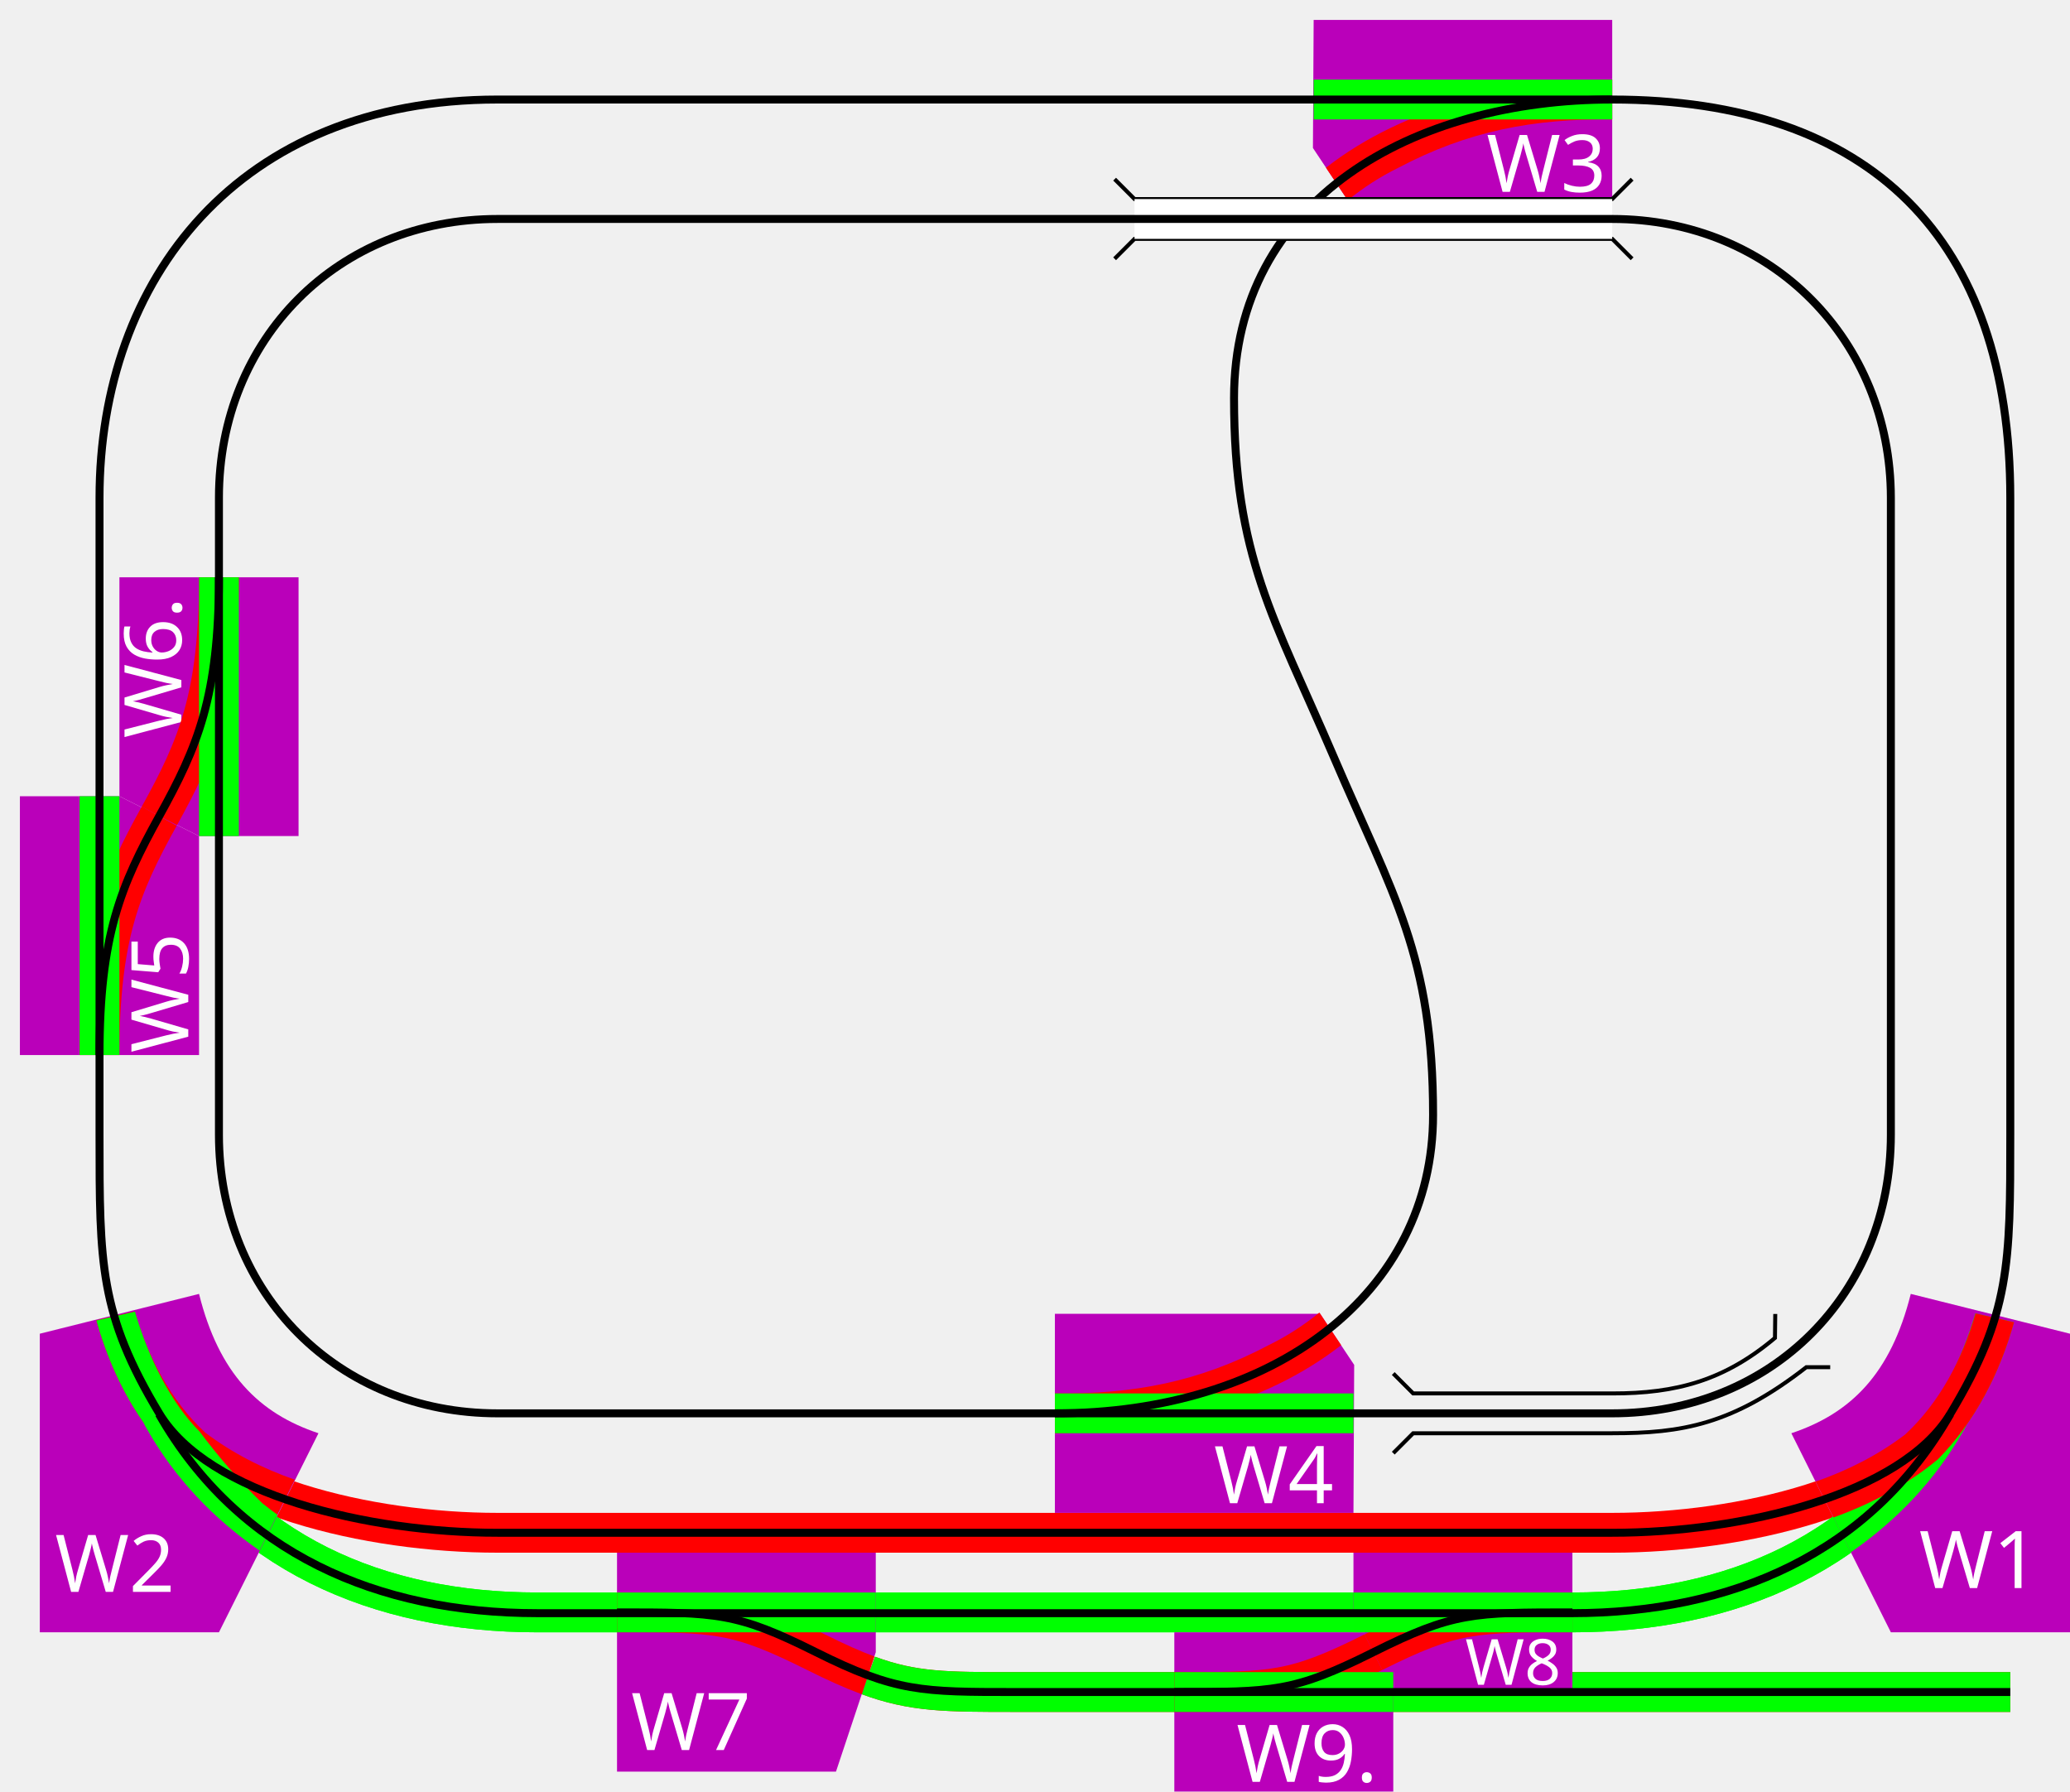
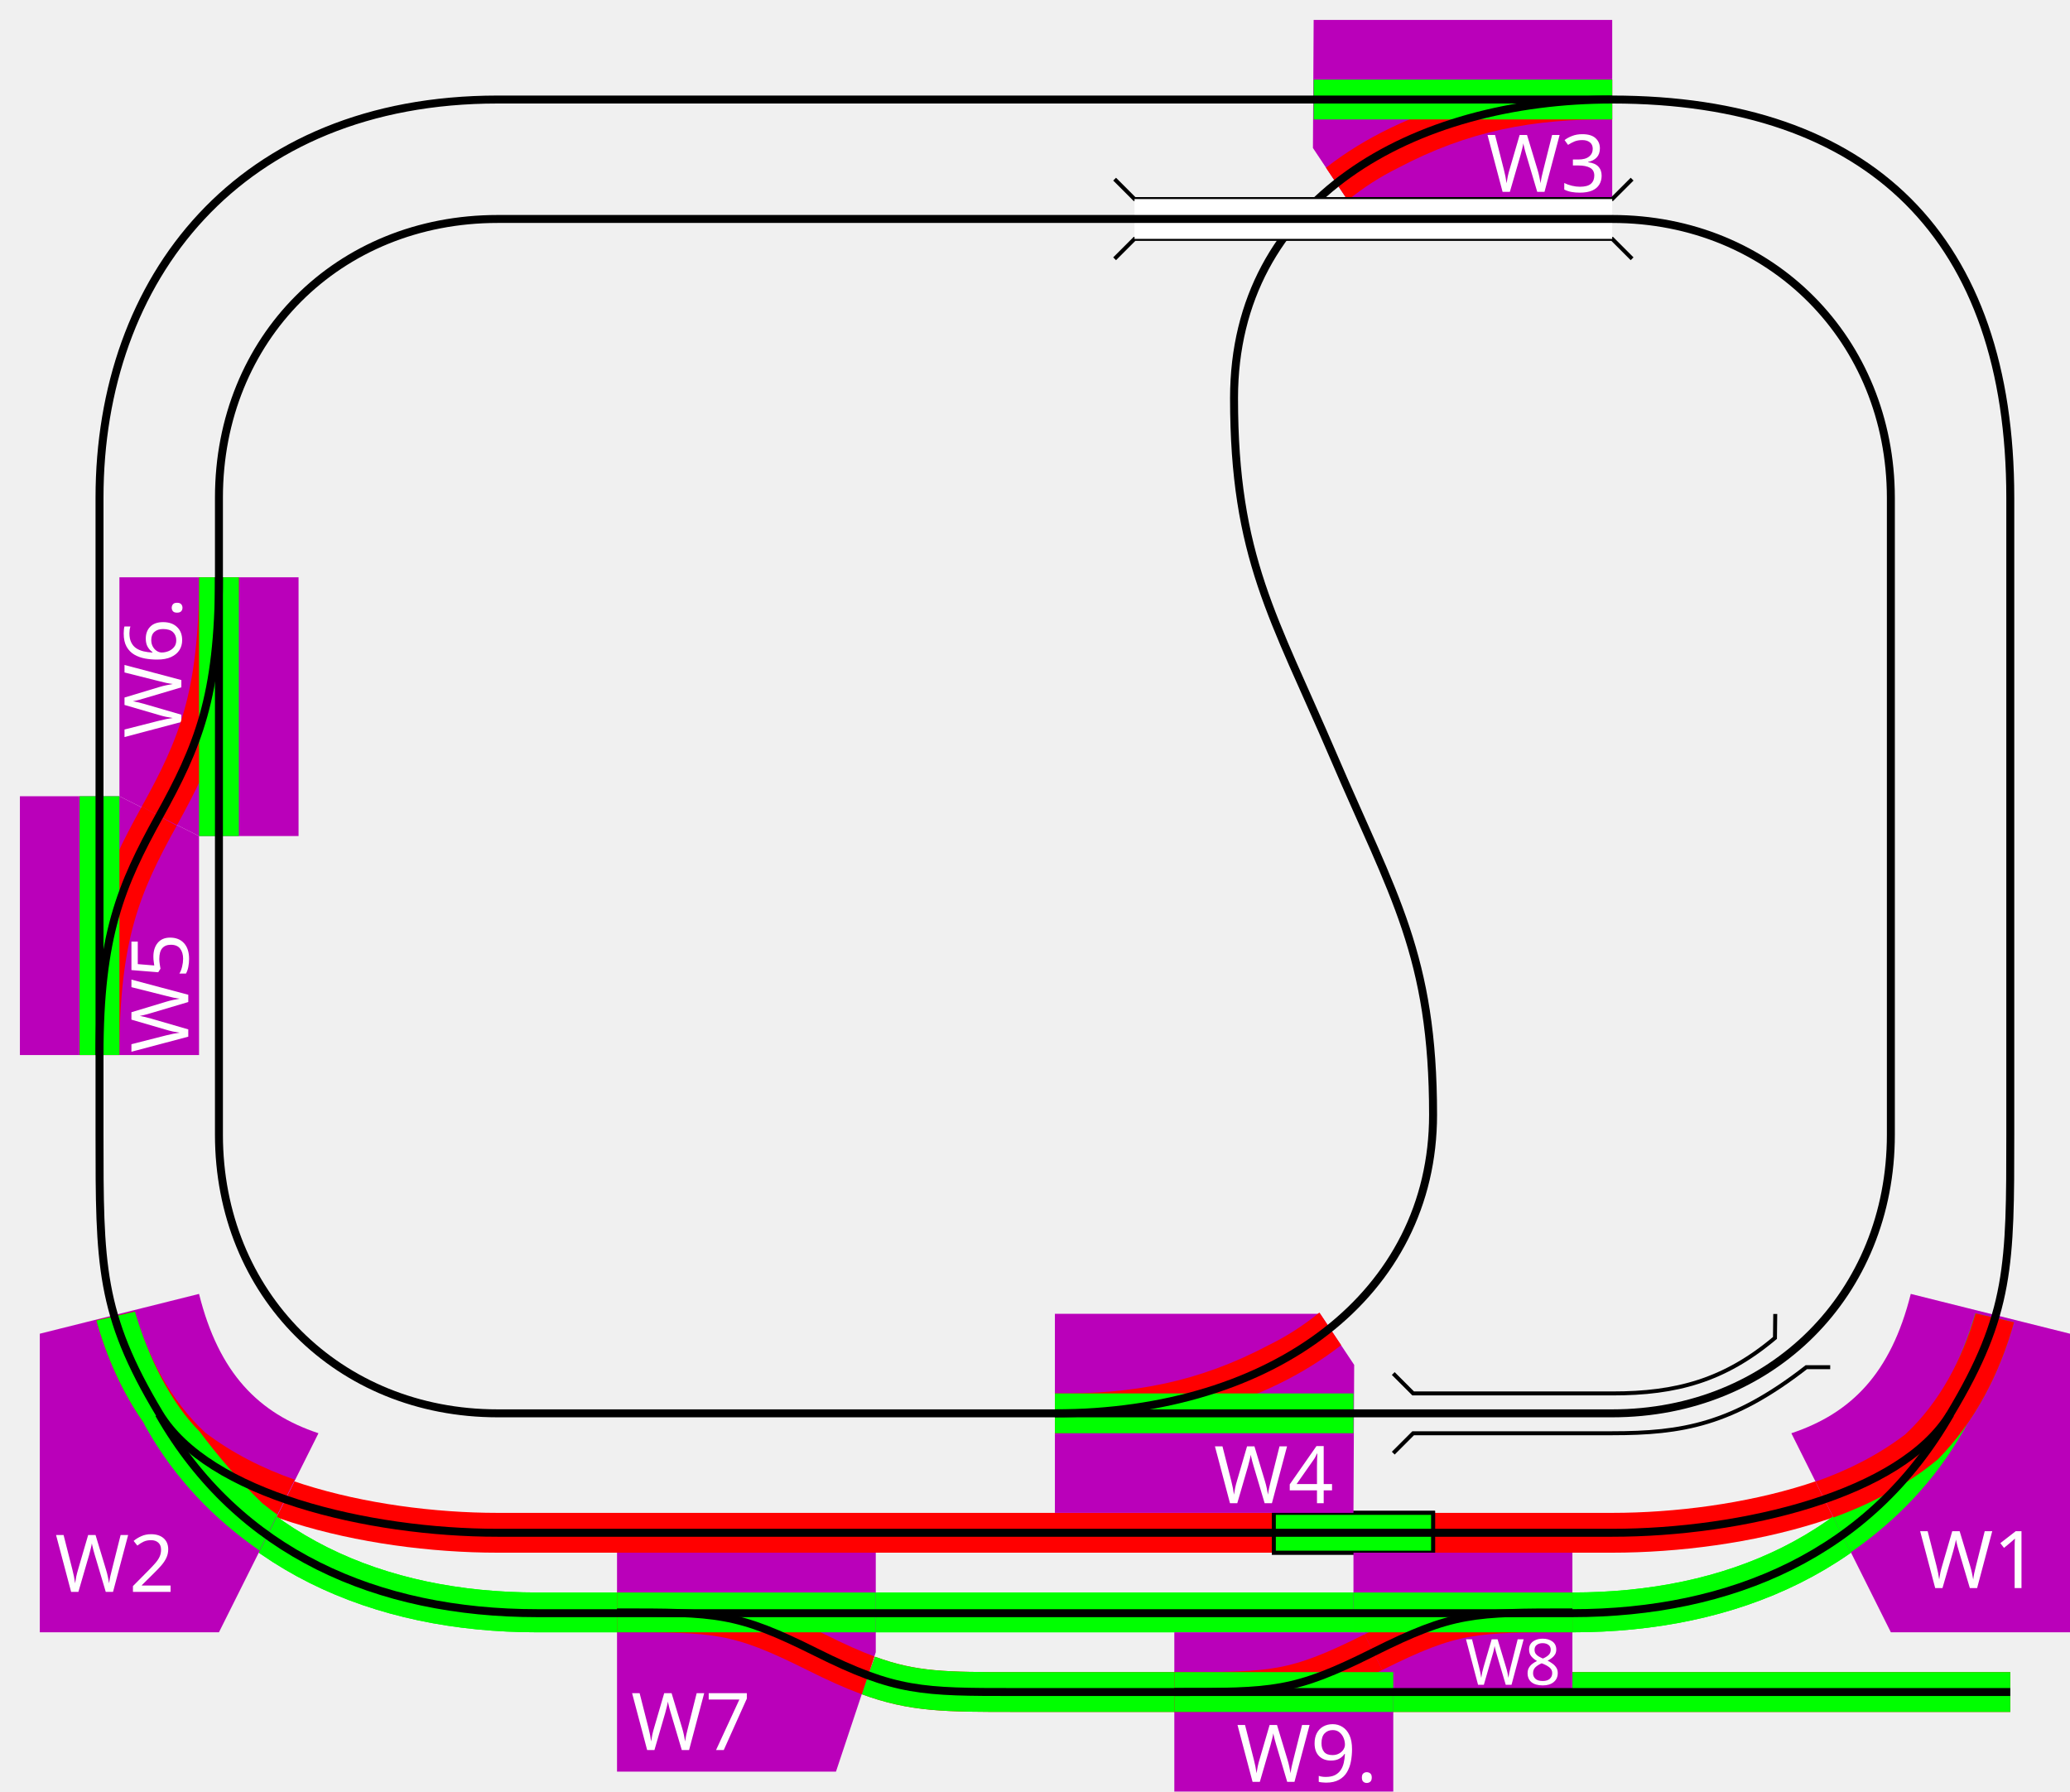
<svg xmlns="http://www.w3.org/2000/svg" width="520" height="450" id="svg2" version="1.1" enable-background="new">
  <defs id="defs4">
    <clipPath clipPathUnits="userSpaceOnUse" id="clipPath3838">
      <path style="fill:#ff00ff;fill-opacity:1;stroke:none" d="m 315,10 -10,30 0,20 65,0 0,-50 z" id="path3840" />
    </clipPath>
    <clipPath clipPathUnits="userSpaceOnUse" id="clipPath3907">
      <path style="fill:none;stroke:#000000;stroke-width:1px;stroke-linecap:butt;stroke-linejoin:miter;stroke-opacity:1" d="M 69.681,982.82 55,1012.362 l 0,10 420,0 0,-10 -25,-50 z" id="path3909" />
    </clipPath>
    <clipPath clipPathUnits="userSpaceOnUse" id="clipPath3922">
      <path id="path3924" d="m 80,962.362 -25,50 0,10 420,0 0,-10 -25,-50 z" style="fill:none;stroke:#000000;stroke-width:1px;stroke-linecap:butt;stroke-linejoin:miter;stroke-opacity:1;display:inline" />
    </clipPath>
  </defs>
  <g id="layer_switch_11_1" style="display:inline">
    <path id="path3858" d="m 505,1027.362 -250,0 c -17.454,8e-4 -25.58,4e-4 -36.935,-4.183" style="fill:none;stroke:#ff0000;stroke-width:10;stroke-linecap:butt;stroke-linejoin:miter;stroke-miterlimit:4;stroke-opacity:1;stroke-dasharray:none;display:inline" transform="translate(0,-602.3622)" />
  </g>
  <g id="layer_switch_11_0" style="display:inline">
    <path transform="translate(0,-602.3622)" style="fill:none;stroke:#00ff00;stroke-width:10;stroke-linecap:butt;stroke-linejoin:miter;stroke-miterlimit:4;stroke-opacity:1;stroke-dasharray:none;display:inline" d="m 505,1027.362 -250,0 c -17.454,8e-4 -25.58,4e-4 -36.935,-4.183" id="path3079" />
  </g>
  <g id="layer_switch_10_1" style="display:inline">
    <path transform="translate(0,-602.3622)" id="path3913" d="m 40,957.362 c 12.278,20.464 52.5,30 85,30 l 280,0 c 32.5,0 72.722,-9.536 85,-30" style="fill:none;stroke:#ff0000;stroke-width:10;stroke-linecap:butt;stroke-linejoin:miter;stroke-miterlimit:4;stroke-opacity:1;stroke-dasharray:none;display:inline" clip-path="url(#clipPath3922)" />
  </g>
  <g id="layer_switch_10_0" style="display:inline">
    <path transform="translate(0,-602.3622)" id="path3070" d="m 490,957.362 c -20,35 -55,50 -95,50 -70,0 -260,0 -260,0 -40,0 -75,-15 -95,-50" style="fill:none;stroke:#00ff01;stroke-width:10;stroke-linecap:butt;stroke-linejoin:miter;stroke-miterlimit:4;stroke-opacity:1;stroke-dasharray:none;display:inline" clip-path="url(#clipPath3907)" />
    <path clip-path="none" style="fill:none;stroke:#00ff01;stroke-width:10;stroke-linecap:butt;stroke-linejoin:miter;stroke-miterlimit:4;stroke-opacity:1;stroke-dasharray:none;display:inline" d="m 490,957.362 c -20,35 -55,50 -95,50 -70,0 -260,0 -260,0 -40,0 -75,-15 -95,-50" id="path3917" transform="translate(0,-602.3622)" />
+   </g>
+   <g id="layer_switch_12_1" style="display:inline">
+     <path id="path3862" d="m 320,380 0,10 40,0 0,-10 -40,0 z" style="font-size:medium;font-style:normal;font-variant:normal;font-weight:normal;font-stretch:normal;text-indent:0;text-align:start;text-decoration:none;line-height:normal;letter-spacing:normal;word-spacing:normal;text-transform:none;direction:ltr;block-progression:tb;writing-mode:lr-tb;text-anchor:start;baseline-shift:baseline;color:#000000;fill:#ff0000;fill-opacity:1;fill-rule:nonzero;stroke:#000000;stroke-width:1;stroke-miterlimit:4;stroke-opacity:1;stroke-dasharray:none;marker:none;visibility:visible;display:inline;overflow:visible;enable-background:accumulate;font-family:Sans;-inkscape-font-specification:Sans" />
+   </g>
+   <g id="layer_switch_12_0" style="display:inline">
+     <path style="font-size:medium;font-style:normal;font-variant:normal;font-weight:normal;font-stretch:normal;text-indent:0;text-align:start;text-decoration:none;line-height:normal;letter-spacing:normal;word-spacing:normal;text-transform:none;direction:ltr;block-progression:tb;writing-mode:lr-tb;text-anchor:start;baseline-shift:baseline;color:#000000;fill:#00ff00;fill-opacity:1;stroke:#000000;stroke-width:1;stroke-miterlimit:4;stroke-opacity:1;stroke-dasharray:none;marker:none;visibility:visible;display:inline;overflow:visible;enable-background:accumulate;font-family:Sans;-inkscape-font-specification:Sans" d="m 320,380 0,10 40,0 0,-10 -40,0 z" id="path3084" />
  </g>
  <g id="layer_switch_9_link" style="display:inline">
    <path style="fill:#ba00ba;fill-opacity:1;stroke:none;display:inline" d="m 295,410 47.684,0 L 350,424.881 350,450 l -55,0 z" id="path3947-5" />
    <text id="text3955-8-0-4-9-2" y="447.561" x="310.637" style="font-size:20px;font-style:normal;font-weight:normal;line-height:125%;letter-spacing:0px;word-spacing:0px;fill:#ffffff;fill-opacity:1;stroke:none;display:inline;font-family:Sans" xml:space="preserve">
      <tspan style="font-weight:normal;fill:#ffffff;fill-opacity:1;-inkscape-font-specification:Sans" y="447.561" x="310.637" id="tspan3957-2-8-31-6-8">W9.</tspan>
    </text>
  </g>
  <g id="layer_switch_8_link" style="display:inline">
    <path style="fill:#ba00ba;fill-opacity:1;stroke:none" d="M 395,425 349.816,425 340,404.489 340,390 l 55,0 z" id="path3947" />
    <text id="text3955-8-0-4-9" y="423.183" x="368.082" style="font-size:20px;font-style:normal;font-weight:normal;line-height:125%;letter-spacing:0px;word-spacing:0px;fill:#ffffff;fill-opacity:1;stroke:none;display:inline;font-family:Sans" xml:space="preserve">
      <tspan style="font-size:16px;font-weight:normal;fill:#ffffff;fill-opacity:1;-inkscape-font-specification:Sans" y="423.183" x="368.082" id="tspan3957-2-8-31-6">W8</tspan>
    </text>
  </g>
  <g id="layer_switch_9_1" style="display:inline" pointer-events="none">
    <path style="fill:none;stroke:#ff0000;stroke-width:10;stroke-linecap:butt;stroke-linejoin:miter;stroke-miterlimit:4;stroke-opacity:1;stroke-dasharray:none;display:inline" d="m 295,425 c 25,10e-6 30,0 50,-10" id="path3848-5-7" />
  </g>
  <g id="layer_switch_9_0" style="display:inline" pointer-events="none">
    <rect style="fill:#00ff00;fill-opacity:1;stroke:none" id="rect3045-8-6" width="55" height="10" x="-350" y="-430" transform="scale(-1,-1)" />
  </g>
  <g id="layer_switch_8_1" style="display:inline" pointer-events="none">
    <path style="fill:none;stroke:#ff0000;stroke-width:10;stroke-linecap:butt;stroke-linejoin:miter;stroke-miterlimit:4;stroke-opacity:1;stroke-dasharray:none;display:inline" d="m 395,405 c -25,-10e-6 -30,0 -50,10" id="path3848-5" />
  </g>
  <g id="layer_switch_8_0" style="display:inline" pointer-events="none">
    <rect style="fill:#00ff00;fill-opacity:1;stroke:none" id="rect3045-8" width="55" height="10" x="-395" y="-410" transform="scale(-1,-1)" />
  </g>
  <g id="layer_switch_7_link">
    <path style="fill:#ba00ba;fill-opacity:1;stroke:none" d="m 220,390 -65,0 0,55 55,0 10,-30 0,-25" id="path3843" />
    <text id="text3955-8-0-4" y="439.58" x="158.555" style="font-size:20px;font-style:normal;font-weight:normal;line-height:125%;letter-spacing:0px;word-spacing:0px;fill:#ffffff;fill-opacity:1;stroke:none;display:inline;font-family:Sans" xml:space="preserve">
      <tspan style="font-weight:normal;fill:#ffffff;fill-opacity:1;-inkscape-font-specification:Sans" y="439.58" x="158.555" id="tspan3957-2-8-31">W7</tspan>
    </text>
  </g>
  <g id="layer_switch_7_1" pointer-events="none">
    <path style="fill:none;stroke:#ff0000;stroke-width:10;stroke-linecap:butt;stroke-linejoin:miter;stroke-miterlimit:4;stroke-opacity:1;stroke-dasharray:none;display:inline" d="m 270,30 c 23.338,0 30,0 50,10 20,10 24.862,10 50,10" id="path3014-5" clip-path="url(#clipPath3838)" transform="matrix(-1,0,0,-1,525,455)" />
  </g>
  <g id="layer_switch_7_0" pointer-events="none">
    <rect style="fill:#00ff00;fill-opacity:1;stroke:none" id="rect3045" width="65" height="10" x="-220" y="-410" transform="scale(-1,-1)" />
  </g>
  <g id="layer_switch_6_link">
    <path style="fill:#ba00ba;fill-opacity:1;stroke:none" d="m 75,210 -25,0 -20,-10 0,-55 45,0" id="path4021-0" />
    <text id="text3955-8-0-1-8" y="45.561" x="-185.363" style="font-size:20px;font-style:normal;font-weight:normal;line-height:125%;letter-spacing:0px;word-spacing:0px;fill:#ffffff;fill-opacity:1;stroke:none;display:inline;font-family:Sans" xml:space="preserve" transform="matrix(0,-1,1,0,0,0)">
      <tspan style="font-weight:normal;fill:#ffffff;fill-opacity:1;-inkscape-font-specification:Sans" y="45.561" x="-185.363" id="tspan3957-2-8-3-5">W6.</tspan>
    </text>
  </g>
  <g id="layer_switch_6_1" style="display:inline" pointer-events="none">
    <path style="fill:none;stroke:#ff0000;stroke-width:10;stroke-linecap:butt;stroke-linejoin:miter;stroke-miterlimit:4;stroke-opacity:1;stroke-dasharray:none;display:inline" d="m 40,205 c 9.628,-17.394 15,-30 15,-60" id="path3012-7-0" />
  </g>
  <g id="layer_switch_6_0" style="display:inline" pointer-events="none">
    <rect style="fill:#00ff00;fill-opacity:1;stroke:none" id="rect3966-2" width="10" height="65" x="-60" y="-210" transform="scale(-1,-1)" />
  </g>
  <g id="layer_switch_5_link">
    <path style="fill:#ba00ba;fill-opacity:1;stroke:none" d="m 5,200 25,0 20,10 0,55 -45,0" id="path4021" />
    <text id="text3955-8-0-1" y="47.297" x="-264.406" style="font-size:20px;font-style:normal;font-weight:normal;line-height:125%;letter-spacing:0px;word-spacing:0px;fill:#ffffff;fill-opacity:1;stroke:none;display:inline;font-family:Sans" xml:space="preserve" transform="matrix(0,-1,1,0,0,0)">
      <tspan style="font-weight:normal;fill:#ffffff;fill-opacity:1;-inkscape-font-specification:Sans" y="47.297" x="-264.406" id="tspan3957-2-8-3">W5</tspan>
    </text>
  </g>
  <g id="layer_switch_5_1" style="display:inline" pointer-events="none">
    <path style="fill:none;stroke:#ff0000;stroke-width:10;stroke-linecap:butt;stroke-linejoin:miter;stroke-miterlimit:4;stroke-opacity:1;stroke-dasharray:none;display:inline" d="m 25,265 c 0,-30 5.372,-42.606 15,-60" id="path3012-7" />
  </g>
  <g id="layer_switch_5_0" pointer-events="none">
    <rect style="fill:#00ff00;fill-opacity:1;stroke:none" id="rect3966" width="10" height="65" x="-30" y="-265" transform="scale(-1,-1)" />
  </g>
  <g id="layer_switch_4_link">
    <path style="fill:#ba00ba;fill-opacity:1;stroke:none;display:inline" d="m 265,330 0,50 75,0 0.181,-37.17 -8.535,-12.83 z" id="path3818-6" />
    <text id="text3955-8-0" y="377.58" x="304.969" style="font-size:20px;font-style:normal;font-weight:normal;line-height:125%;letter-spacing:0px;word-spacing:0px;fill:#ffffff;fill-opacity:1;stroke:none;display:inline;font-family:Sans" xml:space="preserve">
      <tspan style="font-weight:normal;fill:#ffffff;fill-opacity:1;-inkscape-font-specification:Sans" y="377.58" x="304.969" id="tspan3957-2-8">W4</tspan>
    </text>
  </g>
  <g id="layer_switch_4_1" pointer-events="none">
    <path style="font-size:medium;font-style:normal;font-variant:normal;font-weight:normal;font-stretch:normal;text-indent:0;text-align:start;text-decoration:none;line-height:normal;letter-spacing:normal;word-spacing:normal;text-transform:none;direction:ltr;block-progression:tb;writing-mode:lr-tb;text-anchor:start;baseline-shift:baseline;color:#000000;fill:#ff0000;fill-opacity:1;stroke:none;stroke-width:2;marker:none;visibility:visible;display:inline;overflow:visible;enable-background:accumulate;font-family:Sans;-inkscape-font-specification:Sans" d="m 331.438,329.688 c -3.881,3.167 -8.127,5.913 -12.625,8.125 C 301.168,347.134 284.821,350.216 265,350 l 0,10 c 24.873,-0.414 52.013,-6.604 71.906,-22.125 l -5.469,-8.188 z" id="path3846-7-5" />
  </g>
  <g id="layer_switch_4_0" pointer-events="none" style="display:inline">
    <rect style="fill:#00ff00;fill-opacity:1;stroke:none;display:inline" id="rect3013-1" width="75" height="10" x="-340" y="-360" transform="scale(-1,-1)" />
  </g>
  <g id="layer_switch_3_link">
    <path style="fill:#ba00ba;fill-opacity:1;stroke:none;display:inline" d="m 405,50 0,-45 -75,0 -0.181,32.17 8.535,12.83 z" id="path3818" />
    <text id="text3955-8" y="48.19" x="373.447" style="font-size:20px;font-style:normal;font-weight:normal;line-height:125%;letter-spacing:0px;word-spacing:0px;fill:#ffffff;fill-opacity:1;stroke:none;display:inline;font-family:Sans" xml:space="preserve">
      <tspan style="font-weight:normal;fill:#ffffff;fill-opacity:1;-inkscape-font-specification:Sans" y="48.19" x="373.447" id="tspan3957-2">W3</tspan>
    </text>
  </g>
  <g id="layer_switch_3_1" style="display:inline" pointer-events="none">
    <path style="font-size:medium;font-style:normal;font-variant:normal;font-weight:normal;font-stretch:normal;text-indent:0;text-align:start;text-decoration:none;line-height:normal;letter-spacing:normal;word-spacing:normal;text-transform:none;direction:ltr;block-progression:tb;writing-mode:lr-tb;text-anchor:start;baseline-shift:baseline;color:#000000;fill:#ff0000;fill-opacity:1;stroke:none;stroke-width:2;marker:none;visibility:visible;display:inline;overflow:visible;enable-background:accumulate;font-family:Sans;-inkscape-font-specification:Sans" d="m 338.562,50.312 c 3.881,-3.167 8.127,-5.913 12.625,-8.125 C 368.832,32.866 385.179,29.784 405,30 l 0,-10 c -24.873,0.414 -52.013,6.604 -71.906,22.125 l 5.469,8.188 z" id="path3846-7" />
  </g>
  <g id="layer_switch_3_0" style="display:inline" pointer-events="none">
    <rect style="fill:#00ff00;fill-opacity:1;stroke:none" id="rect3013" width="75" height="10" x="-405" y="-30" transform="scale(-1,-1)" />
  </g>
  <g style="display:inline" id="layer_switch_2_link">
    <path id="path3953" d="m 50,325 -40,10 0,75 45,0 25,-50 C 65,355 55,345 50,325 z" style="fill:#ba00ba;fill-opacity:1;stroke:none" />
    <text id="text3955" y="399.844" x="13.848" style="font-size:20px;font-style:normal;font-weight:normal;line-height:125%;letter-spacing:0px;word-spacing:0px;fill:#ffffff;fill-opacity:1;stroke:none;font-family:Sans" xml:space="preserve">
      <tspan style="font-weight:normal;fill:#ffffff;fill-opacity:1;-inkscape-font-specification:Sans" y="399.844" x="13.848" id="tspan3957">W2</tspan>
    </text>
  </g>
  <g style="display:inline" id="layer_switch_2_1" pointer-events="none">
    <path id="path3965" d="M 69.537,380.663 C 60.058,377.233 51.114,372.538 43.255,366.007 33.952,356.526 27.782,344.46 24.193,331.632 l 9.656,-2.219 c 3.312,11.445 8.987,22.317 17.688,30.406 6.882,5.233 14.499,9.037 22.5,11.844 l -4.5,9 z" style="font-size:medium;font-style:normal;font-variant:normal;font-weight:normal;font-stretch:normal;text-indent:0;text-align:start;text-decoration:none;line-height:normal;letter-spacing:normal;word-spacing:normal;text-transform:none;direction:ltr;block-progression:tb;writing-mode:lr-tb;text-anchor:start;baseline-shift:baseline;color:#000000;fill:#ff0001;fill-opacity:1;stroke:none;stroke-width:2;marker:none;visibility:visible;display:inline;overflow:visible;enable-background:accumulate;font-family:Sans;-inkscape-font-specification:Sans" />
  </g>
  <g style="display:inline" id="layer_switch_2_0" pointer-events="none">
    <path id="path3961" d="m 65.181,389.458 c -11.402,-7.886 -21.174,-18.037 -28.188,-30.375 -0.314,-0.476 -0.631,-1.092 -0.938,-1.75 -5.406,-7.725 -9.275,-16.493 -11.844,-25.656 l 9.688,-2.219 c 3.448,11.804 9.157,23.032 16.219,30.094 4.688,6.25 9.921,12.389 15.656,17.906 0.043,0.041 0.082,0.084 0.125,0.125 1.235,0.991 2.495,1.951 3.781,2.875 l -4.5,9 z" style="font-size:medium;font-style:normal;font-variant:normal;font-weight:normal;font-stretch:normal;text-indent:0;text-align:start;text-decoration:none;line-height:normal;letter-spacing:normal;word-spacing:normal;text-transform:none;direction:ltr;block-progression:tb;writing-mode:lr-tb;text-anchor:start;baseline-shift:baseline;color:#000000;fill:#00ff01;fill-opacity:1;stroke:none;stroke-width:2;marker:none;visibility:visible;display:inline;overflow:visible;enable-background:accumulate;font-family:Sans;-inkscape-font-specification:Sans" />
  </g>
  <g id="layer_switch_1_link" style="display:inline">
    <path style="fill:#ba00ba;fill-opacity:1;stroke:none" d="m 480,325 40,10 0,75 -45,0 -25,-50 c 15,-5 25,-15 30,-35 z" id="path3945" />
    <text xml:space="preserve" style="font-size:20px;font-style:normal;font-weight:normal;line-height:125%;letter-spacing:0px;word-spacing:0px;fill:#ffffff;fill-opacity:1;stroke:none;font-family:Sans" x="482.121" y="398.888" id="text3947">
      <tspan id="tspan3949" x="482.121" y="398.888" style="font-weight:normal;fill:#ffffff;fill-opacity:1;-inkscape-font-specification:Sans">W1</tspan>
    </text>
  </g>
  <g id="layer_switch_1_0" style="display:inline" pointer-events="none">
    <path style="font-size:medium;font-style:normal;font-variant:normal;font-weight:normal;font-stretch:normal;text-indent:0;text-align:start;text-decoration:none;line-height:normal;letter-spacing:normal;word-spacing:normal;text-transform:none;direction:ltr;block-progression:tb;writing-mode:lr-tb;text-anchor:start;baseline-shift:baseline;color:#000000;fill:#00ff01;fill-opacity:1;stroke:none;stroke-width:2;marker:none;visibility:visible;display:inline;overflow:visible;enable-background:accumulate;font-family:Sans;-inkscape-font-specification:Sans" d="m 464.938,389.906 c 11.402,-7.886 21.174,-18.037 28.188,-30.375 0.314,-0.476 0.631,-1.092 0.938,-1.75 5.406,-7.725 9.275,-16.493 11.844,-25.656 l -9.688,-2.219 C 492.771,341.71 487.061,352.939 480,360 c -4.688,6.25 -9.921,12.389 -15.656,17.906 -0.043,0.041 -0.082,0.084 -0.125,0.125 -1.235,0.991 -2.495,1.951 -3.781,2.875 l 4.5,9 z" id="path2987-97" />
  </g>
  <g id="layer_switch_1_1" style="display:inline" pointer-events="none">
    <path style="font-size:medium;font-style:normal;font-variant:normal;font-weight:normal;font-stretch:normal;text-indent:0;text-align:start;text-decoration:none;line-height:normal;letter-spacing:normal;word-spacing:normal;text-transform:none;direction:ltr;block-progression:tb;writing-mode:lr-tb;text-anchor:start;baseline-shift:baseline;color:#000000;fill:#ff0001;fill-opacity:1;stroke:none;stroke-width:2;marker:none;visibility:visible;display:inline;overflow:visible;enable-background:accumulate;font-family:Sans;-inkscape-font-specification:Sans" d="m 460.594,381.156 c 9.478,-3.43 18.423,-8.125 26.281,-14.656 9.304,-9.481 15.473,-21.547 19.062,-34.375 l -9.656,-2.219 c -3.312,11.445 -8.987,22.317 -17.688,30.406 -6.882,5.233 -14.499,9.037 -22.5,11.844 l 4.5,9 z" id="path2987-97-1" />
  </g>
  <g id="layer_bridges" style="display:inline" transform="translate(0,-602.3622)">
    <path style="fill:none;stroke:#000000;stroke-width:1px;stroke-linecap:butt;stroke-linejoin:miter;stroke-opacity:1" d="m 410,667.362 -5,-5 -120,0 -5,5" id="path3016" />
    <path style="fill:none;stroke:#000000;stroke-width:1px;stroke-linecap:butt;stroke-linejoin:miter;stroke-opacity:1" d="m 410,647.362 -5,5 -120,0 -5,-5" id="path3018" />
    <path style="fill:none;stroke:#000000;stroke-width:1px;stroke-linecap:butt;stroke-linejoin:miter;stroke-opacity:1" d="m 350,947.362 5,5 50,0 c 16.182,0.025 28.231,-3.29 40.884,-13.939 l 0.073,-6.021" id="path3810" />
    <path style="fill:none;stroke:#000000;stroke-width:1px;stroke-linecap:butt;stroke-linejoin:miter;stroke-opacity:1" d="m 350,967.362 5,-5 50,0 c 17.475,0 30.177,-2.121 48.763,-16.591 l 6,0" id="path3816" />
  </g>
  <g id="layer_basetrack" transform="translate(0,-602.3622)" style="display:inline" pointer-events="none">
    <path style="fill:none;stroke:#000000;stroke-width:2;stroke-linecap:butt;stroke-linejoin:miter;stroke-miterlimit:4;stroke-opacity:1;stroke-dasharray:none" d="m 405,627.362 c -50,0 -95,25 -95,75 0,40 10,55 25,90 15,35 25,50 25,90 0,45 -40,75 -95,75" id="path3846" />
    <rect style="fill:#ffffff;fill-opacity:1;stroke:none;display:inline" id="rect3818" width="120" height="10" x="-405" y="-662.362" transform="scale(-1,-1)" />
    <path style="fill:none;stroke:#000000;stroke-width:2;stroke-linecap:butt;stroke-linejoin:miter;stroke-miterlimit:4;stroke-opacity:1;stroke-dasharray:none" d="m 405,627.362 -280,0 c -65,0 -100,45 -100,100 l 0,160 c 0,32.5 0,45 15,70 12.278,20.464 52.5,30 85,30 l 280,0 c 32.5,0 72.722,-9.536 85,-30 15,-25 15,-37.5 15,-70 l 0,-160 c 0,-65 -35,-100 -100,-100 z" id="path2987" />
    <path style="fill:none;stroke:#000000;stroke-width:2;stroke-linecap:butt;stroke-linejoin:miter;stroke-miterlimit:4;stroke-opacity:1;stroke-dasharray:none" d="m 475,727.362 0,160 c 0,40 -30,70 -70,70 l -280,0 c -40,0 -70,-30 -70,-70 l 0,-160 c 0,-40 30,-70 70,-70 l 280,0 c 40,0 69.943,30.475 70,70 z" id="path2991" />
    <path style="fill:none;stroke:#000000;stroke-width:2;stroke-linecap:butt;stroke-linejoin:miter;stroke-miterlimit:4;stroke-opacity:1;stroke-dasharray:none" d="m 25,867.362 c 0,-30 5.372,-42.606 15,-60 9.628,-17.394 15,-30 15,-60" id="path3012" />
    <path style="fill:none;stroke:#000000;stroke-width:2;stroke-linecap:butt;stroke-linejoin:miter;stroke-miterlimit:4;stroke-opacity:1;stroke-dasharray:none" d="m 505,1027.362 -250,0 c -23.338,10e-4 -30,0 -50,-10 -20,-10 -24.862,-10 -50,-10" id="path3014" />
    <path style="fill:none;stroke:#000000;stroke-width:2;stroke-linecap:butt;stroke-linejoin:miter;stroke-miterlimit:4;stroke-opacity:1;stroke-dasharray:none" d="m 395,1007.362 c -25,0 -30,0 -50,10 -20,10 -25,10 -50,10" id="path3848" />
    <path id="path3078" d="m 489.93,957.556 c -20,35 -55,50 -95,50 -70,0 -260,0 -260,0 -40,0 -75,-15 -95,-50" style="fill:none;stroke:#000000;stroke-width:2;stroke-linecap:butt;stroke-linejoin:miter;stroke-miterlimit:4;stroke-opacity:1;stroke-dasharray:none;display:inline" clip-path="none" />
  </g>
</svg>
